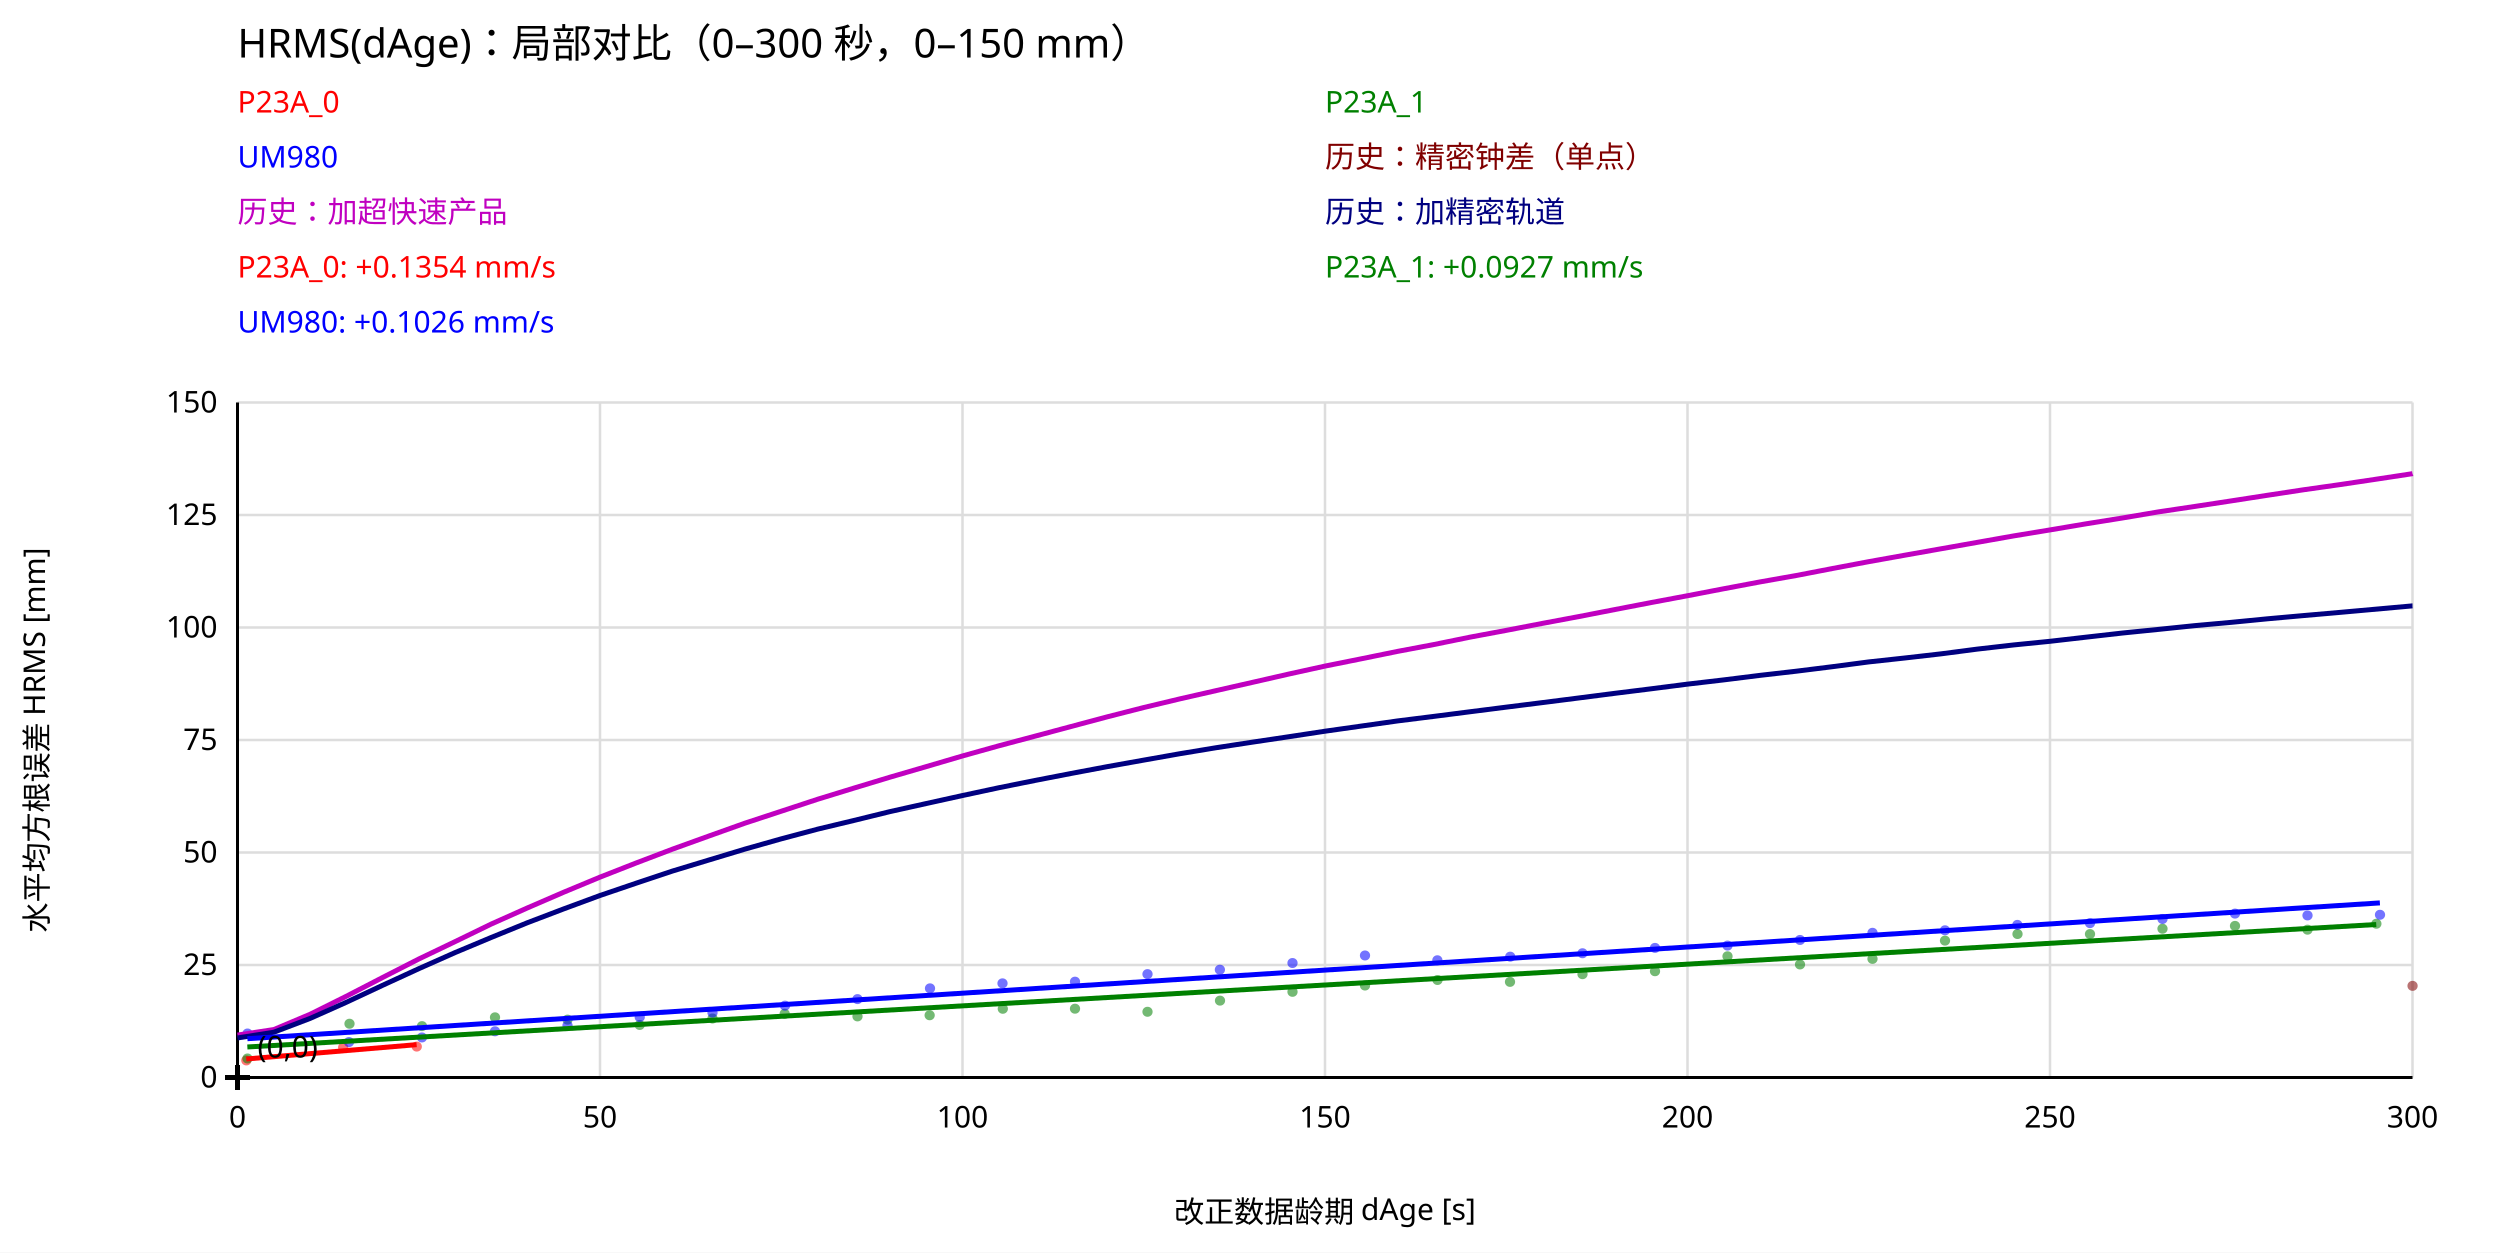
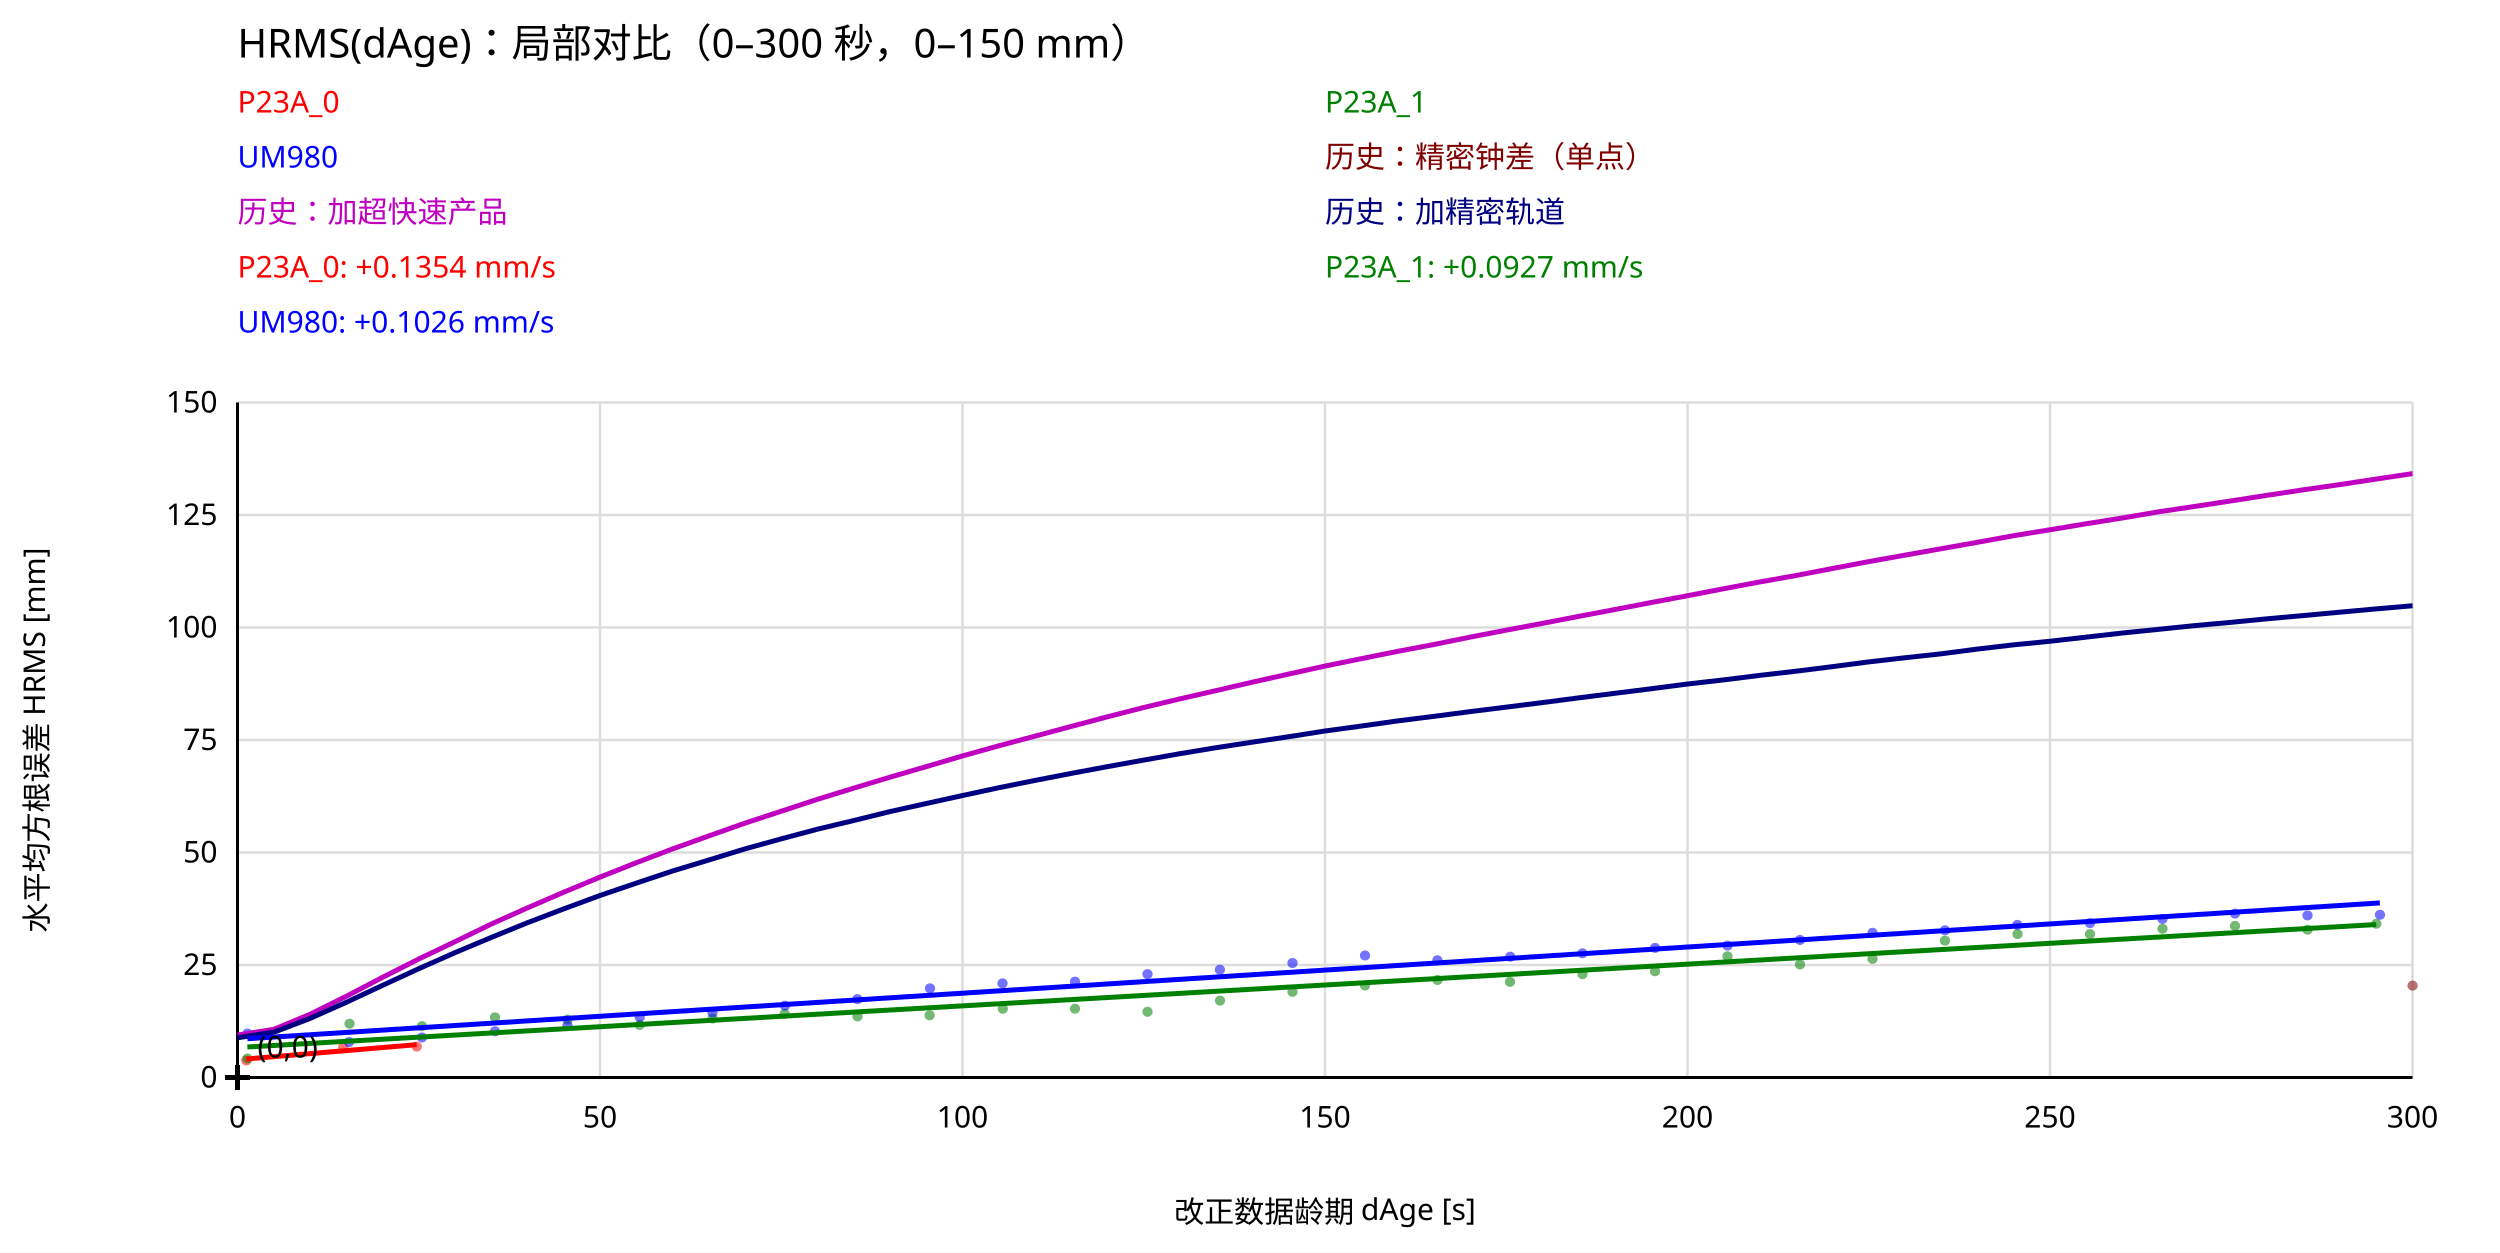
<svg xmlns="http://www.w3.org/2000/svg" width="1000" height="501" viewBox="0 0 1000 501">
  <rect width="100%" height="100%" fill="white" />
  <g font-family="sans-serif" font-size="12">
    <text x="95" y="23" font-size="16">HRMS(dAge)：局部对比（0–300 秒，0–150 mm）</text>
    <path d="M95.0,161v270" stroke="#ddd" fill="none" />
    <text x="95.0" y="451" text-anchor="middle">0</text>
    <path d="M240.0,161v270" stroke="#ddd" fill="none" />
    <text x="240.0" y="451" text-anchor="middle">50</text>
    <path d="M385.0,161v270" stroke="#ddd" fill="none" />
    <text x="385.0" y="451" text-anchor="middle">100</text>
    <path d="M530.0,161v270" stroke="#ddd" fill="none" />
    <text x="530.0" y="451" text-anchor="middle">150</text>
    <path d="M675.0,161v270" stroke="#ddd" fill="none" />
    <text x="675.0" y="451" text-anchor="middle">200</text>
    <path d="M820.0,161v270" stroke="#ddd" fill="none" />
    <text x="820.0" y="451" text-anchor="middle">250</text>
    <path d="M965.0,161v270" stroke="#ddd" fill="none" />
    <text x="965.0" y="451" text-anchor="middle">300</text>
    <path d="M95,431.0h870" stroke="#ddd" fill="none" />
    <text x="87" y="435.0" text-anchor="end">0</text>
    <path d="M95,386.0h870" stroke="#ddd" fill="none" />
    <text x="87" y="390.0" text-anchor="end">25</text>
    <path d="M95,341.0h870" stroke="#ddd" fill="none" />
    <text x="87" y="345.0" text-anchor="end">50</text>
    <path d="M95,296.0h870" stroke="#ddd" fill="none" />
    <text x="87" y="300.0" text-anchor="end">75</text>
    <path d="M95,251.0h870" stroke="#ddd" fill="none" />
    <text x="87" y="255.0" text-anchor="end">100</text>
    <path d="M95,206.0h870" stroke="#ddd" fill="none" />
    <text x="87" y="210.0" text-anchor="end">125</text>
    <path d="M95,161.0h870" stroke="#ddd" fill="none" />
    <text x="87" y="165.0" text-anchor="end">150</text>
    <path d="M95.0,161v270 M95,431.0h870" stroke="black" stroke-width="1.2" fill="none" />
    <text x="95.0" y="45" fill="red">P23A_0</text>
    <path d="M98.49,424.17h0.1 M137.21,418.99h0.1 M166.65,418.63h0.1" stroke="red" stroke-width="4" stroke-linecap="round" opacity="0.55" />
    <text x="530.0" y="45" fill="green">P23A_1</text>
    <path d="M98.94,423.39h0.1 M139.75,409.49h0.1 M168.75,410.45h0.1 M197.95,406.93h0.1 M226.95,407.85h0.1 M255.82,409.98h0.1 M284.95,407.40h0.1 M313.82,405.52h0.1 M342.95,406.56h0.1 M371.81,406.10h0.1 M401.07,403.51h0.1 M429.95,403.48h0.1 M458.95,404.71h0.1 M487.95,400.25h0.1 M516.95,396.73h0.1 M545.95,394.21h0.1 M574.95,391.99h0.1 M603.95,392.75h0.1 M632.95,389.67h0.1 M661.95,388.49h0.1 M690.95,382.51h0.1 M719.95,385.78h0.1 M748.95,383.55h0.1 M777.95,376.25h0.1 M806.95,373.61h0.1 M835.95,373.62h0.1 M864.95,371.49h0.1 M893.95,370.36h0.1 M922.95,371.87h0.1 M950.50,369.49h0.1" stroke="green" stroke-width="4" stroke-linecap="round" opacity="0.55" />
    <text x="95.0" y="67" fill="blue">UM980</text>
    <path d="M98.96,413.40h0.1 M139.54,416.82h0.1 M168.72,414.98h0.1 M197.95,412.52h0.1 M226.95,410.19h0.1 M255.84,406.84h0.1 M284.95,405.06h0.1 M313.95,402.26h0.1 M342.95,399.64h0.1 M371.95,395.34h0.1 M400.95,393.34h0.1 M429.95,392.67h0.1 M458.95,389.65h0.1 M487.90,387.88h0.1 M516.95,385.21h0.1 M545.95,382.19h0.1 M574.90,384.11h0.1 M604.04,382.67h0.1 M632.95,381.30h0.1 M661.95,379.16h0.1 M690.95,378.23h0.1 M719.95,375.98h0.1 M748.95,373.12h0.1 M777.95,372.12h0.1 M806.90,369.95h0.1 M835.95,369.24h0.1 M864.95,367.58h0.1 M893.95,365.44h0.1 M922.95,366.17h0.1 M951.95,365.91h0.1" stroke="blue" stroke-width="4" stroke-linecap="round" opacity="0.55" />
    <text x="530.0" y="67" fill="#800000">历史：精密钟差（单点）</text>
-     <path d="M964.97,394.34h0.1" stroke="#800000" stroke-width="4" stroke-linecap="round" opacity="0.55" />
+     <path d="M964.98,394.25h0.1" stroke="#800000" stroke-width="4" stroke-linecap="round" opacity="0.55" />
    <text x="95.0" y="89" fill="#c000c0">历史：加超快速产品</text>
-     <path d="M95.00,414.03 L109.52,411.82 L124.06,405.70 L138.49,398.52 L153.00,391.02 L167.52,383.60 L182.01,376.66 L196.55,369.59 L210.98,363.16 L225.50,356.88 L240.01,350.85 L254.53,345.16 L269.05,339.64 L283.50,334.43 L297.99,329.26 L312.53,324.48 L327.02,319.71 L341.54,315.25 L355.99,310.87 L370.51,306.64 L385.01,302.38 L399.54,298.32 L414.06,294.45 L428.51,290.58 L443.00,286.71 L457.53,283.00 L472.03,279.53 L486.55,276.22 L500.99,272.94 L515.52,269.62 L530.02,266.43 L544.55,263.51 L559.04,260.55 L573.51,257.82 L588.01,254.86 L602.54,252.14 L617.03,249.34 L631.56,246.62 L646.00,243.81 L660.52,241.01 L675.01,238.29 L689.55,235.49 L704.04,232.76 L718.52,230.20 L733.01,227.40 L747.46,224.67 L761.98,222.07 L776.47,219.50 L790.92,216.94 L805.44,214.37 L819.98,211.97 L834.47,209.52 L848.99,207.19 L863.44,204.74 L877.96,202.57 L892.47,200.36 L906.99,198.11 L921.48,195.90 L935.92,193.85 L950.45,191.68 L964.97,189.47 L965.00,189.46" stroke="#c000c0" stroke-width="2" fill="none" />
+     <path d="M95.00,414.03 L109.54,411.74 L124.04,405.70 L138.49,398.52 L153.01,390.94 L167.51,383.60 L182.05,376.65 L196.55,369.59 L210.98,363.15 L225.49,356.88 L240.02,350.84 L254.53,345.08 L269.06,339.55 L283.49,334.38 L298.00,329.25 L312.53,324.48 L327.04,319.70 L341.56,315.24 L356.00,310.86 L370.51,306.64 L385.03,302.37 L399.54,298.31 L414.07,294.44 L428.49,290.57 L443.02,286.70 L457.51,283.00 L472.05,279.52 L486.55,276.21 L501.00,272.85 L515.52,269.61 L530.02,266.42 L544.56,263.46 L559.06,260.54 L573.51,257.81 L588.03,254.85 L602.53,252.05 L617.07,249.33 L631.57,246.53 L646.01,243.80 L660.51,241.00 L675.04,238.28 L689.55,235.47 L704.08,232.75 L718.51,230.18 L733.02,227.38 L747.45,224.66 L761.99,222.05 L776.49,219.49 L790.94,216.92 L805.47,214.28 L819.96,211.91 L834.50,209.50 L849.00,207.18 L863.45,204.73 L877.94,202.56 L892.47,200.35 L906.98,198.10 L921.51,195.89 L935.96,193.83 L950.45,191.62 L964.98,189.45 L965.00,189.45" stroke="#c000c0" stroke-width="2" fill="none" />
    <text x="530.0" y="89" fill="#000080">历史：加精密轨道</text>
-     <path d="M95.00,415.18 L109.52,412.89 L124.06,407.36 L138.49,400.93 L153.00,394.14 L167.52,387.47 L182.01,381.04 L196.55,374.96 L210.98,369.08 L225.50,363.55 L240.01,358.19 L254.53,353.25 L269.05,348.40 L283.50,344.02 L297.99,339.64 L312.53,335.53 L327.02,331.67 L341.54,328.19 L355.99,324.64 L370.51,321.41 L385.01,318.21 L399.54,315.09 L414.06,312.17 L428.51,309.37 L443.00,306.64 L457.53,304.04 L472.03,301.47 L486.55,299.07 L500.99,296.86 L515.52,294.69 L530.02,292.48 L544.55,290.42 L559.04,288.37 L573.51,286.56 L588.01,284.70 L602.54,282.85 L617.03,281.03 L631.56,279.18 L646.00,277.32 L660.52,275.51 L675.01,273.65 L689.55,271.95 L704.04,270.14 L718.52,268.48 L733.01,266.67 L747.46,264.77 L761.98,263.19 L776.47,261.53 L790.92,259.64 L805.44,257.98 L819.98,256.52 L834.47,254.86 L848.99,253.21 L863.44,251.75 L877.96,250.25 L892.47,248.94 L906.99,247.52 L921.48,246.22 L935.92,244.96 L964.97,242.35 L965.00,242.35" stroke="#000080" stroke-width="2" fill="none" />
+     <path d="M95.00,415.10 L109.54,412.89 L124.04,407.36 L138.49,400.93 L153.01,394.14 L167.51,387.47 L182.05,381.03 L196.55,374.96 L210.98,369.08 L225.49,363.55 L240.02,358.18 L254.53,353.25 L269.06,348.39 L283.49,344.01 L298.00,339.55 L312.53,335.53 L327.04,331.66 L341.56,328.19 L356.00,324.63 L370.51,321.40 L385.03,318.20 L399.54,315.08 L414.07,312.16 L428.49,309.36 L443.02,306.64 L457.51,304.03 L472.05,301.46 L486.55,299.06 L501.00,296.85 L515.52,294.68 L530.02,292.39 L544.56,290.41 L559.06,288.36 L573.51,286.55 L588.03,284.65 L602.53,282.84 L617.07,281.02 L631.57,279.13 L646.01,277.31 L660.51,275.49 L675.04,273.60 L689.55,271.94 L704.08,270.13 L718.51,268.47 L733.02,266.65 L747.45,264.76 L761.99,263.10 L776.49,261.52 L790.94,259.63 L805.47,257.93 L819.96,256.51 L834.50,254.85 L849.00,253.20 L863.45,251.73 L877.94,250.24 L892.47,248.93 L906.98,247.51 L921.51,246.21 L935.96,244.87 L950.45,243.56 L964.98,242.30 L965.00,242.30" stroke="#000080" stroke-width="2" fill="none" />
    <text x="95.0" y="111" fill="red">P23A_0: +0.1354 mm/s</text>
    <path d="M98.49,423.59 L166.65,417.86" stroke="red" stroke-width="2" fill="none" />
    <text x="530.0" y="111" fill="green">P23A_1: +0.0927 mm/s</text>
    <path d="M98.94,418.79 L950.50,369.80" stroke="green" stroke-width="2" fill="none" />
    <text x="95.0" y="133" fill="blue">UM980: +0.1026 mm/s</text>
    <path d="M98.96,415.48 L951.95,361.16" stroke="blue" stroke-width="2" fill="none" />
    <path d="M90.0,431.0h10 M95.0,426.0v10" stroke="black" stroke-width="2" />
    <text x="103.0" y="423.0">(0,0)</text>
    <text x="530.0" y="489" text-anchor="middle">改正数据龄期 dAge [s]</text>
    <text transform="translate(19,296.0) rotate(-90)" text-anchor="middle">水平均方根误差 HRMS [mm]</text>
  </g>
</svg>
